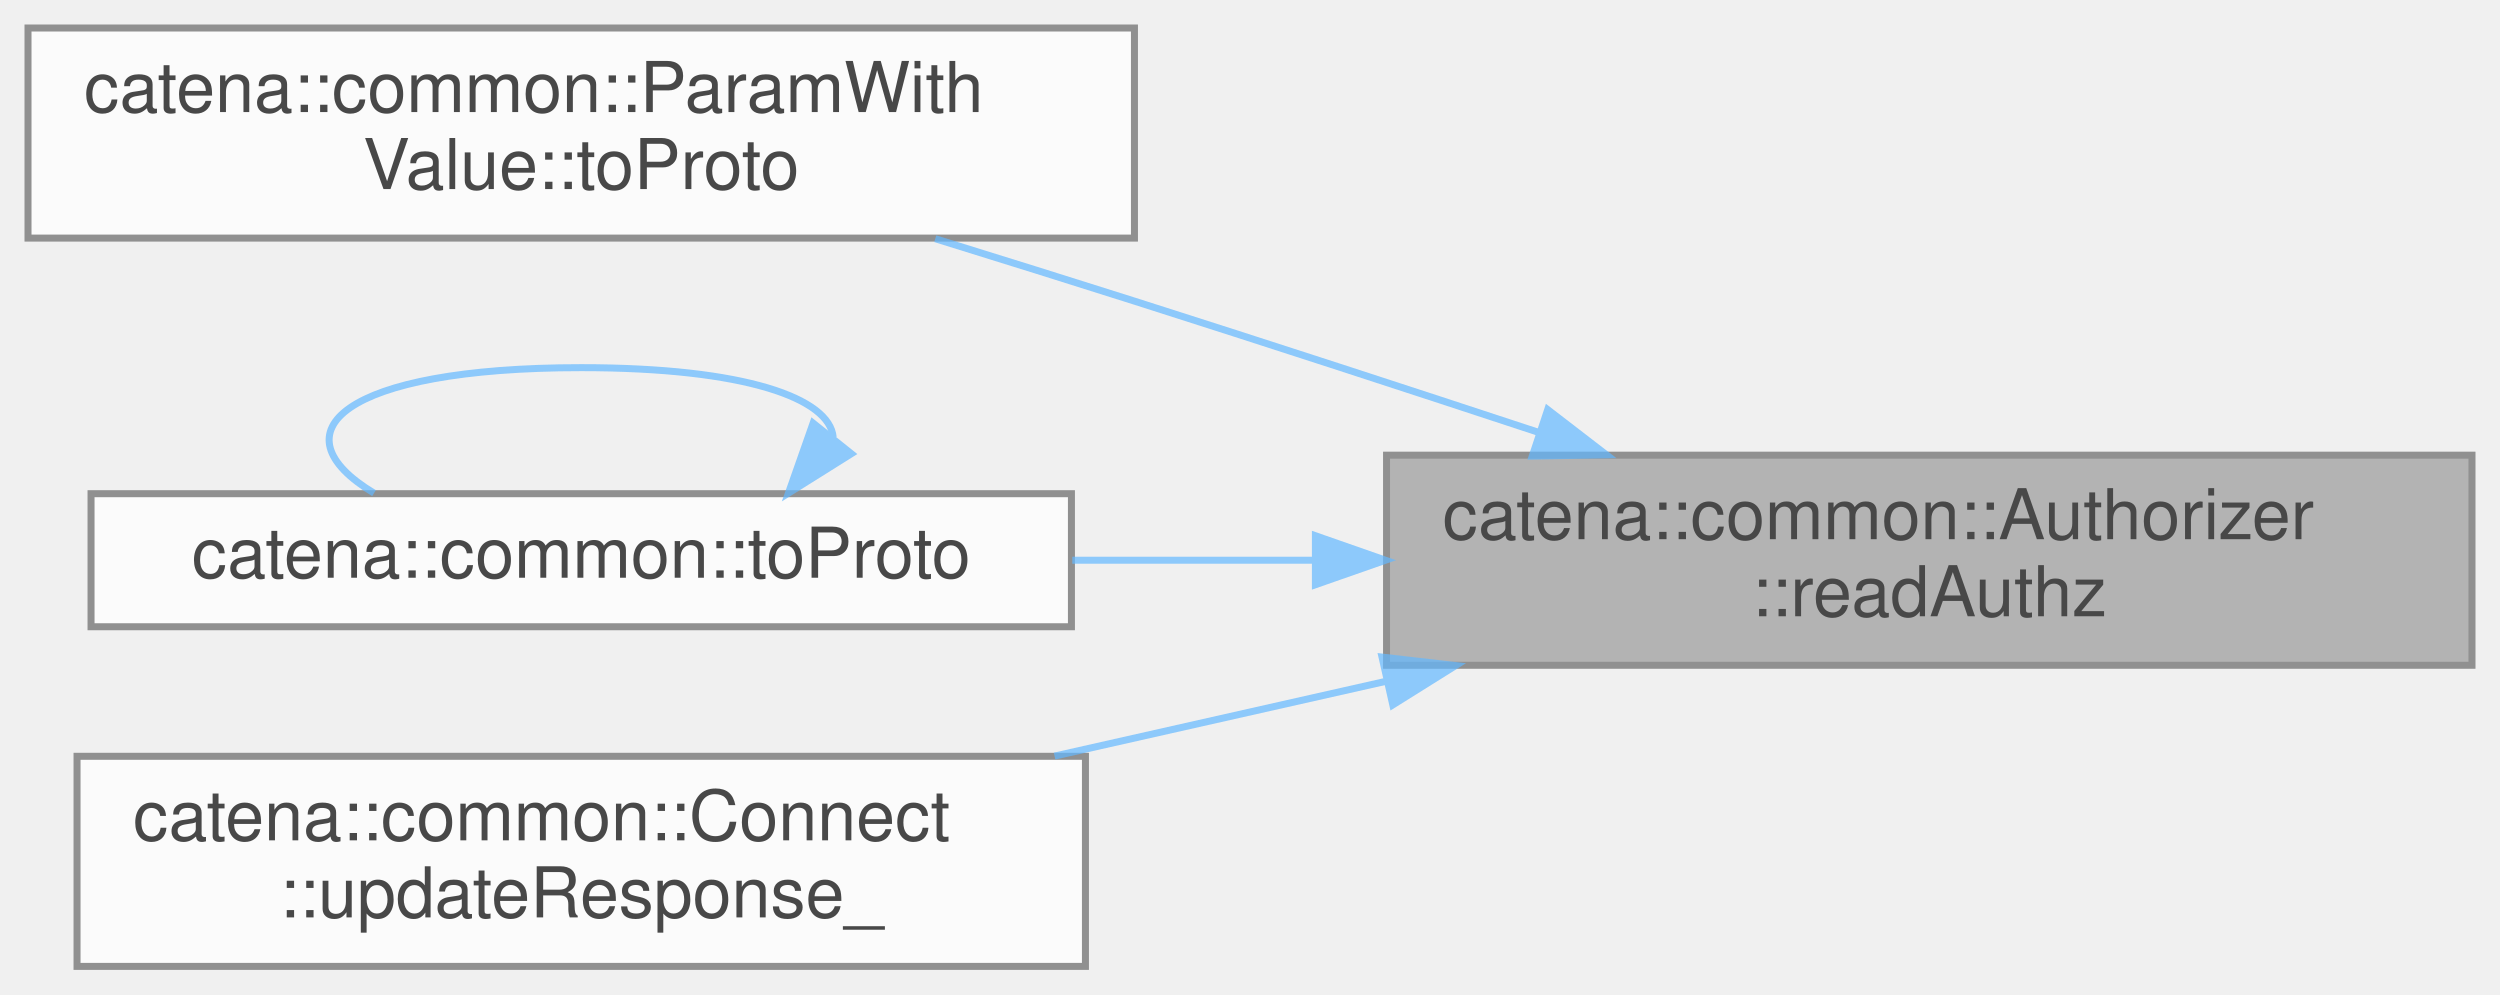
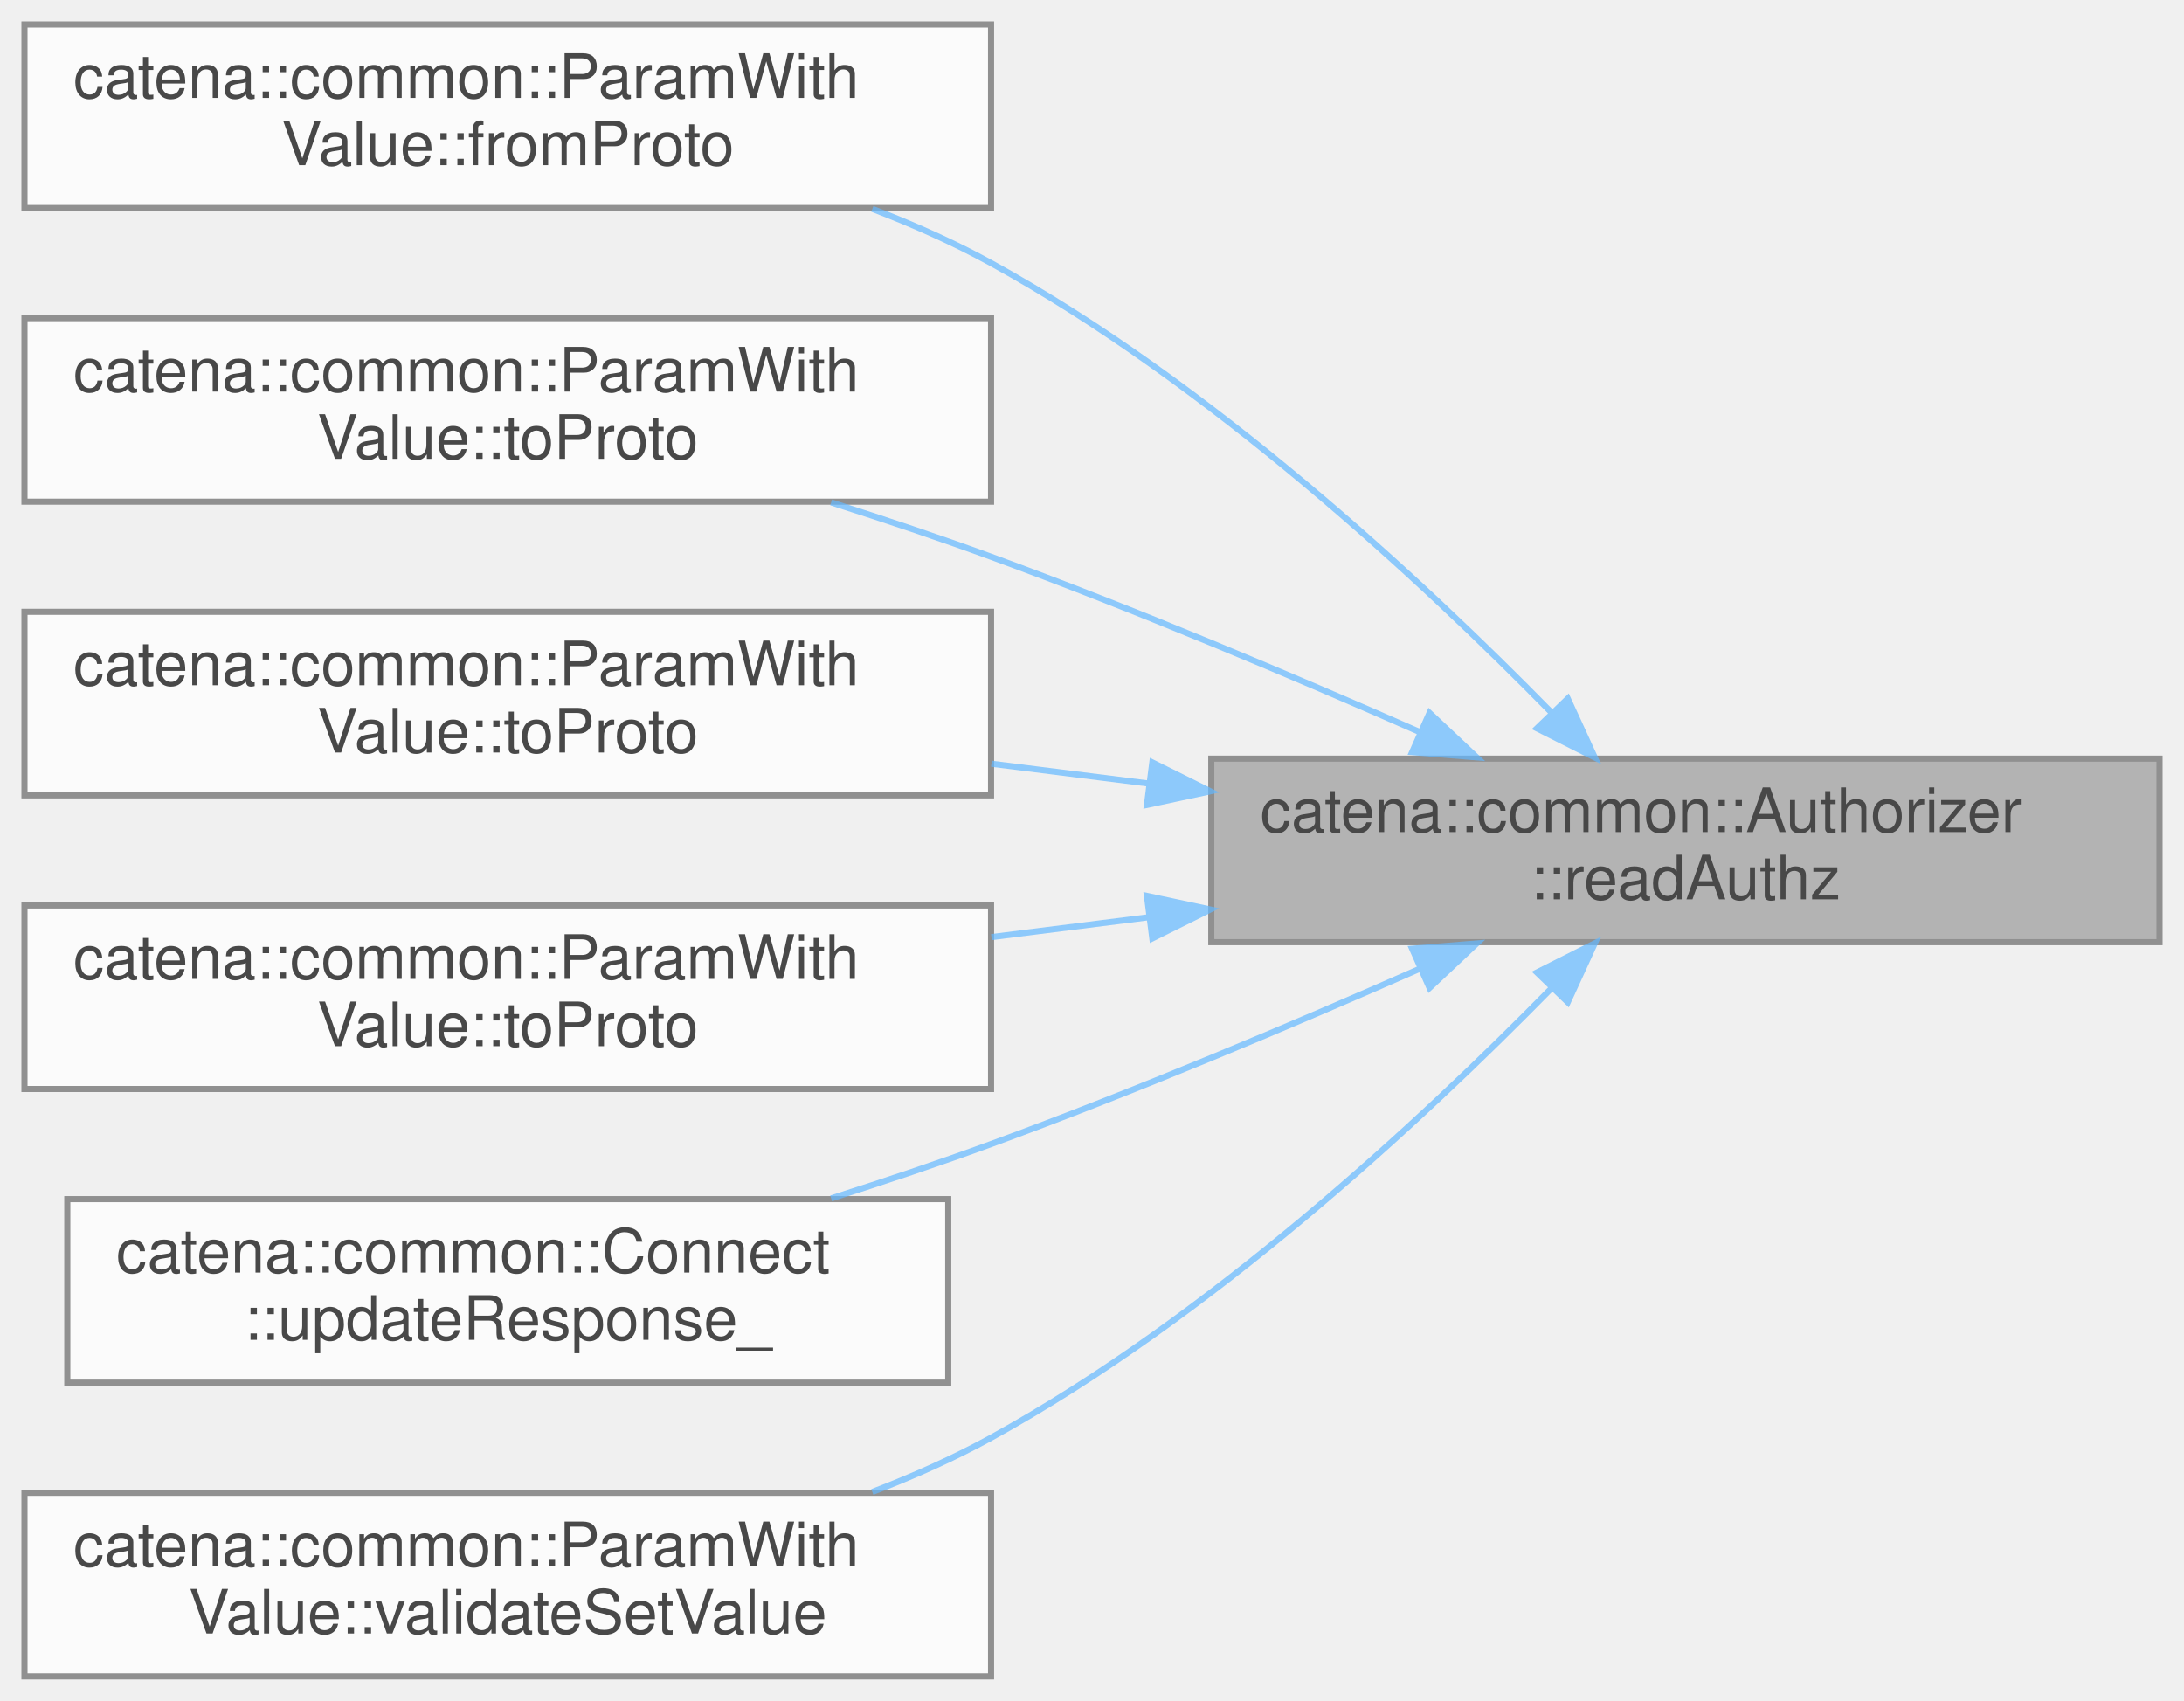
- <svg xmlns="http://www.w3.org/2000/svg" xmlns:xlink="http://www.w3.org/1999/xlink" width="357pt" height="142pt" viewBox="0.00 0.00 357.00 142.00">
+ <svg xmlns="http://www.w3.org/2000/svg" xmlns:xlink="http://www.w3.org/1999/xlink" width="357pt" height="278pt" viewBox="0.00 0.00 357.00 278.00">
  <svg id="main" version="1.1" xml:space="preserve">
    <style type="text/css">
.node, .edge {opacity: 0.7;}
.node.selected, .edge.selected {opacity: 1;}
.edge:hover path { stroke: red; }
.edge:hover polygon { stroke: red; fill: red; }
</style>
    <svg id="graph" class="graph">
-       <g id="graph0" class="graph" transform="scale(1 1) rotate(0) translate(4 138)">
+       <g id="graph0" class="graph" transform="scale(1 1) rotate(0) translate(4 274)">
        <g id="Node000001" class="node">
          <g id="a_Node000001">
            <a xlink:title="Check if the client has read authorization.">
-               <polygon fill="#999999" stroke="#666666" points="349,-73 194,-73 194,-43 349,-43 349,-73" />
-               <text text-anchor="start" x="202" y="-61" font-family="Helvetica,sans-Serif" font-size="10.00">catena::common::Authorizer</text>
-               <text text-anchor="middle" x="271.5" y="-50" font-family="Helvetica,sans-Serif" font-size="10.00">::readAuthz</text>
+               <polygon fill="#999999" stroke="#666666" points="349,-150 194,-150 194,-120 349,-120 349,-150" />
+               <text text-anchor="start" x="202" y="-138" font-family="Helvetica,sans-Serif" font-size="10.00">catena::common::Authorizer</text>
+               <text text-anchor="middle" x="271.5" y="-127" font-family="Helvetica,sans-Serif" font-size="10.00">::readAuthz</text>
            </a>
          </g>
        </g>
        <g id="Node000002" class="node">
          <g id="a_Node000002">
-             <a xlink:href="classcatena_1_1common_1_1ParamWithValue.html#a4604d117287412cc176b62113cd1578c" target="_top" xlink:title="serialize the parameter descriptor to protobuf include both the descriptor and the value">
-               <polygon fill="white" stroke="#666666" points="158,-134 0,-134 0,-104 158,-104 158,-134" />
-               <text text-anchor="start" x="8" y="-122" font-family="Helvetica,sans-Serif" font-size="10.00">catena::common::ParamWith</text>
-               <text text-anchor="middle" x="79" y="-111" font-family="Helvetica,sans-Serif" font-size="10.00">Value::toProto</text>
+             <a xlink:href="classcatena_1_1common_1_1ParamWithValue.html#a6027ca23cb1897c44d933a9f3a4dd29d" target="_top" xlink:title="deserialize the parameter value from protobuf if authorized">
+               <polygon fill="white" stroke="#666666" points="158,-270 0,-270 0,-240 158,-240 158,-270" />
+               <text text-anchor="start" x="8" y="-258" font-family="Helvetica,sans-Serif" font-size="10.00">catena::common::ParamWith</text>
+               <text text-anchor="middle" x="79" y="-247" font-family="Helvetica,sans-Serif" font-size="10.00">Value::fromProto</text>
            </a>
          </g>
        </g>
        <g id="edge1_Node000001_Node000002" class="edge">
          <g id="a_edge1_Node000001_Node000002">
            <a xlink:title=" ">
-               <path fill="none" stroke="#63b8ff" d="M215.76,-76.24C197.42,-82.29 176.85,-89 158,-95 148.82,-97.92 139.01,-100.98 129.56,-103.91" />
-               <polygon fill="#63b8ff" stroke="#63b8ff" points="217.01,-79.51 225.4,-73.05 214.81,-72.87 217.01,-79.51" />
+               <path fill="none" stroke="#63b8ff" d="M249.51,-157.63C228.31,-179.26 193.67,-211.4 158,-231 151.92,-234.34 145.3,-237.29 138.59,-239.86" />
+               <polygon fill="#63b8ff" stroke="#63b8ff" points="252.27,-159.81 256.69,-150.18 247.23,-154.95 252.27,-159.81" />
            </a>
          </g>
        </g>
        <g id="Node000003" class="node">
          <g id="a_Node000003">
-             <a xlink:href="namespacecatena_1_1common.html#a0d090c6e5eca2b36cb8cd5577cbf46ab" target="_top" xlink:title=" ">
-               <polygon fill="white" stroke="#666666" points="149,-67.5 9,-67.5 9,-48.5 149,-48.5 149,-67.5" />
-               <text text-anchor="middle" x="79" y="-55.5" font-family="Helvetica,sans-Serif" font-size="10.00">catena::common::toProto</text>
+             <a xlink:href="classcatena_1_1common_1_1ParamWithValue.html#ac3bed0393b165df02bd34a7520733509" target="_top" xlink:title="serialize the parameter descriptor to protobuf include both the descriptor and the value">
+               <polygon fill="white" stroke="#666666" points="158,-222 0,-222 0,-192 158,-192 158,-222" />
+               <text text-anchor="start" x="8" y="-210" font-family="Helvetica,sans-Serif" font-size="10.00">catena::common::ParamWith</text>
+               <text text-anchor="middle" x="79" y="-199" font-family="Helvetica,sans-Serif" font-size="10.00">Value::toProto</text>
            </a>
          </g>
        </g>
        <g id="edge2_Node000001_Node000003" class="edge">
          <g id="a_edge2_Node000001_Node000003">
            <a xlink:title=" ">
-               <path fill="none" stroke="#63b8ff" d="M183.71,-58C172.12,-58 160.36,-58 149.12,-58" />
-               <polygon fill="#63b8ff" stroke="#63b8ff" points="183.84,-61.5 193.84,-58 183.84,-54.5 183.84,-61.5" />
+               <path fill="none" stroke="#63b8ff" d="M228.15,-154.31C207.24,-163.53 181.52,-174.39 158,-183 149.62,-186.07 140.64,-189.08 131.86,-191.88" />
+               <polygon fill="#63b8ff" stroke="#63b8ff" points="229.67,-157.47 237.39,-150.21 226.83,-151.07 229.67,-157.47" />
            </a>
          </g>
        </g>
        <g id="Node000004" class="node">
          <g id="a_Node000004">
-             <a xlink:href="classcatena_1_1common_1_1Connect.html#a8ff9c432f5f47f67746433d1827fd19d" target="_top" xlink:title="Updates the response message with parameter values and handles authorization checks.">
-               <polygon fill="white" stroke="#666666" points="151,-30 7,-30 7,0 151,0 151,-30" />
-               <text text-anchor="start" x="15" y="-18" font-family="Helvetica,sans-Serif" font-size="10.00">catena::common::Connect</text>
-               <text text-anchor="middle" x="79" y="-7" font-family="Helvetica,sans-Serif" font-size="10.00">::updateResponse_</text>
+             <a xlink:href="classcatena_1_1common_1_1ParamWithValue.html#a4604d117287412cc176b62113cd1578c" target="_top" xlink:title="serialize the parameter descriptor to protobuf include both the descriptor and the value">
+               <polygon fill="white" stroke="#666666" points="158,-174 0,-174 0,-144 158,-144 158,-174" />
+               <text text-anchor="start" x="8" y="-162" font-family="Helvetica,sans-Serif" font-size="10.00">catena::common::ParamWith</text>
+               <text text-anchor="middle" x="79" y="-151" font-family="Helvetica,sans-Serif" font-size="10.00">Value::toProto</text>
            </a>
          </g>
        </g>
-         <g id="edge4_Node000001_Node000004" class="edge">
-           <g id="a_edge4_Node000001_Node000004">
+         <g id="edge3_Node000001_Node000004" class="edge">
+           <g id="a_edge3_Node000001_Node000004">
            <a xlink:title=" ">
-               <path fill="none" stroke="#63b8ff" d="M193.73,-40.67C178.12,-37.15 161.81,-33.47 146.59,-30.03" />
-               <polygon fill="#63b8ff" stroke="#63b8ff" points="193.35,-44.17 203.87,-42.96 194.89,-37.34 193.35,-44.17" />
+               <path fill="none" stroke="#63b8ff" d="M183.82,-145.92C175.23,-147 166.55,-148.1 158.06,-149.17" />
+               <polygon fill="#63b8ff" stroke="#63b8ff" points="184.36,-149.38 193.84,-144.66 183.48,-142.44 184.36,-149.38" />
            </a>
          </g>
        </g>
-         <g id="edge3_Node000003_Node000003" class="edge">
-           <g id="a_edge3_Node000003_Node000003">
+         <g id="Node000005" class="node">
+           <g id="a_Node000005">
+             <a xlink:href="classcatena_1_1common_1_1ParamWithValue.html#a3115eb76fded6e5f7380c6f4b8ad7c49" target="_top" xlink:title="serialize the parameter value to protobuf if authorized">
+               <polygon fill="white" stroke="#666666" points="158,-126 0,-126 0,-96 158,-96 158,-126" />
+               <text text-anchor="start" x="8" y="-114" font-family="Helvetica,sans-Serif" font-size="10.00">catena::common::ParamWith</text>
+               <text text-anchor="middle" x="79" y="-103" font-family="Helvetica,sans-Serif" font-size="10.00">Value::toProto</text>
+             </a>
+           </g>
+         </g>
+         <g id="edge4_Node000001_Node000005" class="edge">
+           <g id="a_edge4_Node000001_Node000005">
            <a xlink:title=" ">
-               <path fill="none" stroke="#63b8ff" d="M114.98,-75.57C114.45,-81.12 102.46,-85.5 79,-85.5 44.87,-85.5 35.01,-76.23 49.41,-67.58" />
-               <polygon fill="#63b8ff" stroke="#63b8ff" points="117.57,-73.21 108.59,-67.58 112.11,-77.58 117.57,-73.21" />
+               <path fill="none" stroke="#63b8ff" d="M183.82,-124.08C175.23,-123 166.55,-121.9 158.06,-120.83" />
+               <polygon fill="#63b8ff" stroke="#63b8ff" points="183.48,-127.56 193.84,-125.34 184.36,-120.62 183.48,-127.56" />
+             </a>
+           </g>
+         </g>
+         <g id="Node000006" class="node">
+           <g id="a_Node000006">
+             <a xlink:href="classcatena_1_1common_1_1Connect.html#a8ff9c432f5f47f67746433d1827fd19d" target="_top" xlink:title="Updates the response message with parameter values and handles authorization checks.">
+               <polygon fill="white" stroke="#666666" points="151,-78 7,-78 7,-48 151,-48 151,-78" />
+               <text text-anchor="start" x="15" y="-66" font-family="Helvetica,sans-Serif" font-size="10.00">catena::common::Connect</text>
+               <text text-anchor="middle" x="79" y="-55" font-family="Helvetica,sans-Serif" font-size="10.00">::updateResponse_</text>
+             </a>
+           </g>
+         </g>
+         <g id="edge5_Node000001_Node000006" class="edge">
+           <g id="a_edge5_Node000001_Node000006">
+             <a xlink:title=" ">
+               <path fill="none" stroke="#63b8ff" d="M228.15,-115.69C207.24,-106.47 181.52,-95.61 158,-87 149.62,-83.93 140.64,-80.92 131.86,-78.12" />
+               <polygon fill="#63b8ff" stroke="#63b8ff" points="226.83,-118.93 237.39,-119.79 229.67,-112.53 226.83,-118.93" />
+             </a>
+           </g>
+         </g>
+         <g id="Node000007" class="node">
+           <g id="a_Node000007">
+             <a xlink:href="classcatena_1_1common_1_1ParamWithValue.html#a9bdf6304d6242373d67b8ff0bd38b7c6" target="_top" xlink:title="Validates a setValue operation without changing the param's value.">
+               <polygon fill="white" stroke="#666666" points="158,-30 0,-30 0,0 158,0 158,-30" />
+               <text text-anchor="start" x="8" y="-18" font-family="Helvetica,sans-Serif" font-size="10.00">catena::common::ParamWith</text>
+               <text text-anchor="middle" x="79" y="-7" font-family="Helvetica,sans-Serif" font-size="10.00">Value::validateSetValue</text>
+             </a>
+           </g>
+         </g>
+         <g id="edge6_Node000001_Node000007" class="edge">
+           <g id="a_edge6_Node000001_Node000007">
+             <a xlink:title=" ">
+               <path fill="none" stroke="#63b8ff" d="M249.51,-112.37C228.31,-90.74 193.67,-58.6 158,-39 151.92,-35.66 145.3,-32.71 138.59,-30.14" />
+               <polygon fill="#63b8ff" stroke="#63b8ff" points="247.23,-115.05 256.69,-119.82 252.27,-110.19 247.23,-115.05" />
            </a>
          </g>
        </g>
      </g>
    </svg>
  </svg>
  <style type="text/css">

[data-mouse-over-selected='false'] { opacity: 0.7; }
[data-mouse-over-selected='true']  { opacity: 1.0; }

</style>
</svg>
